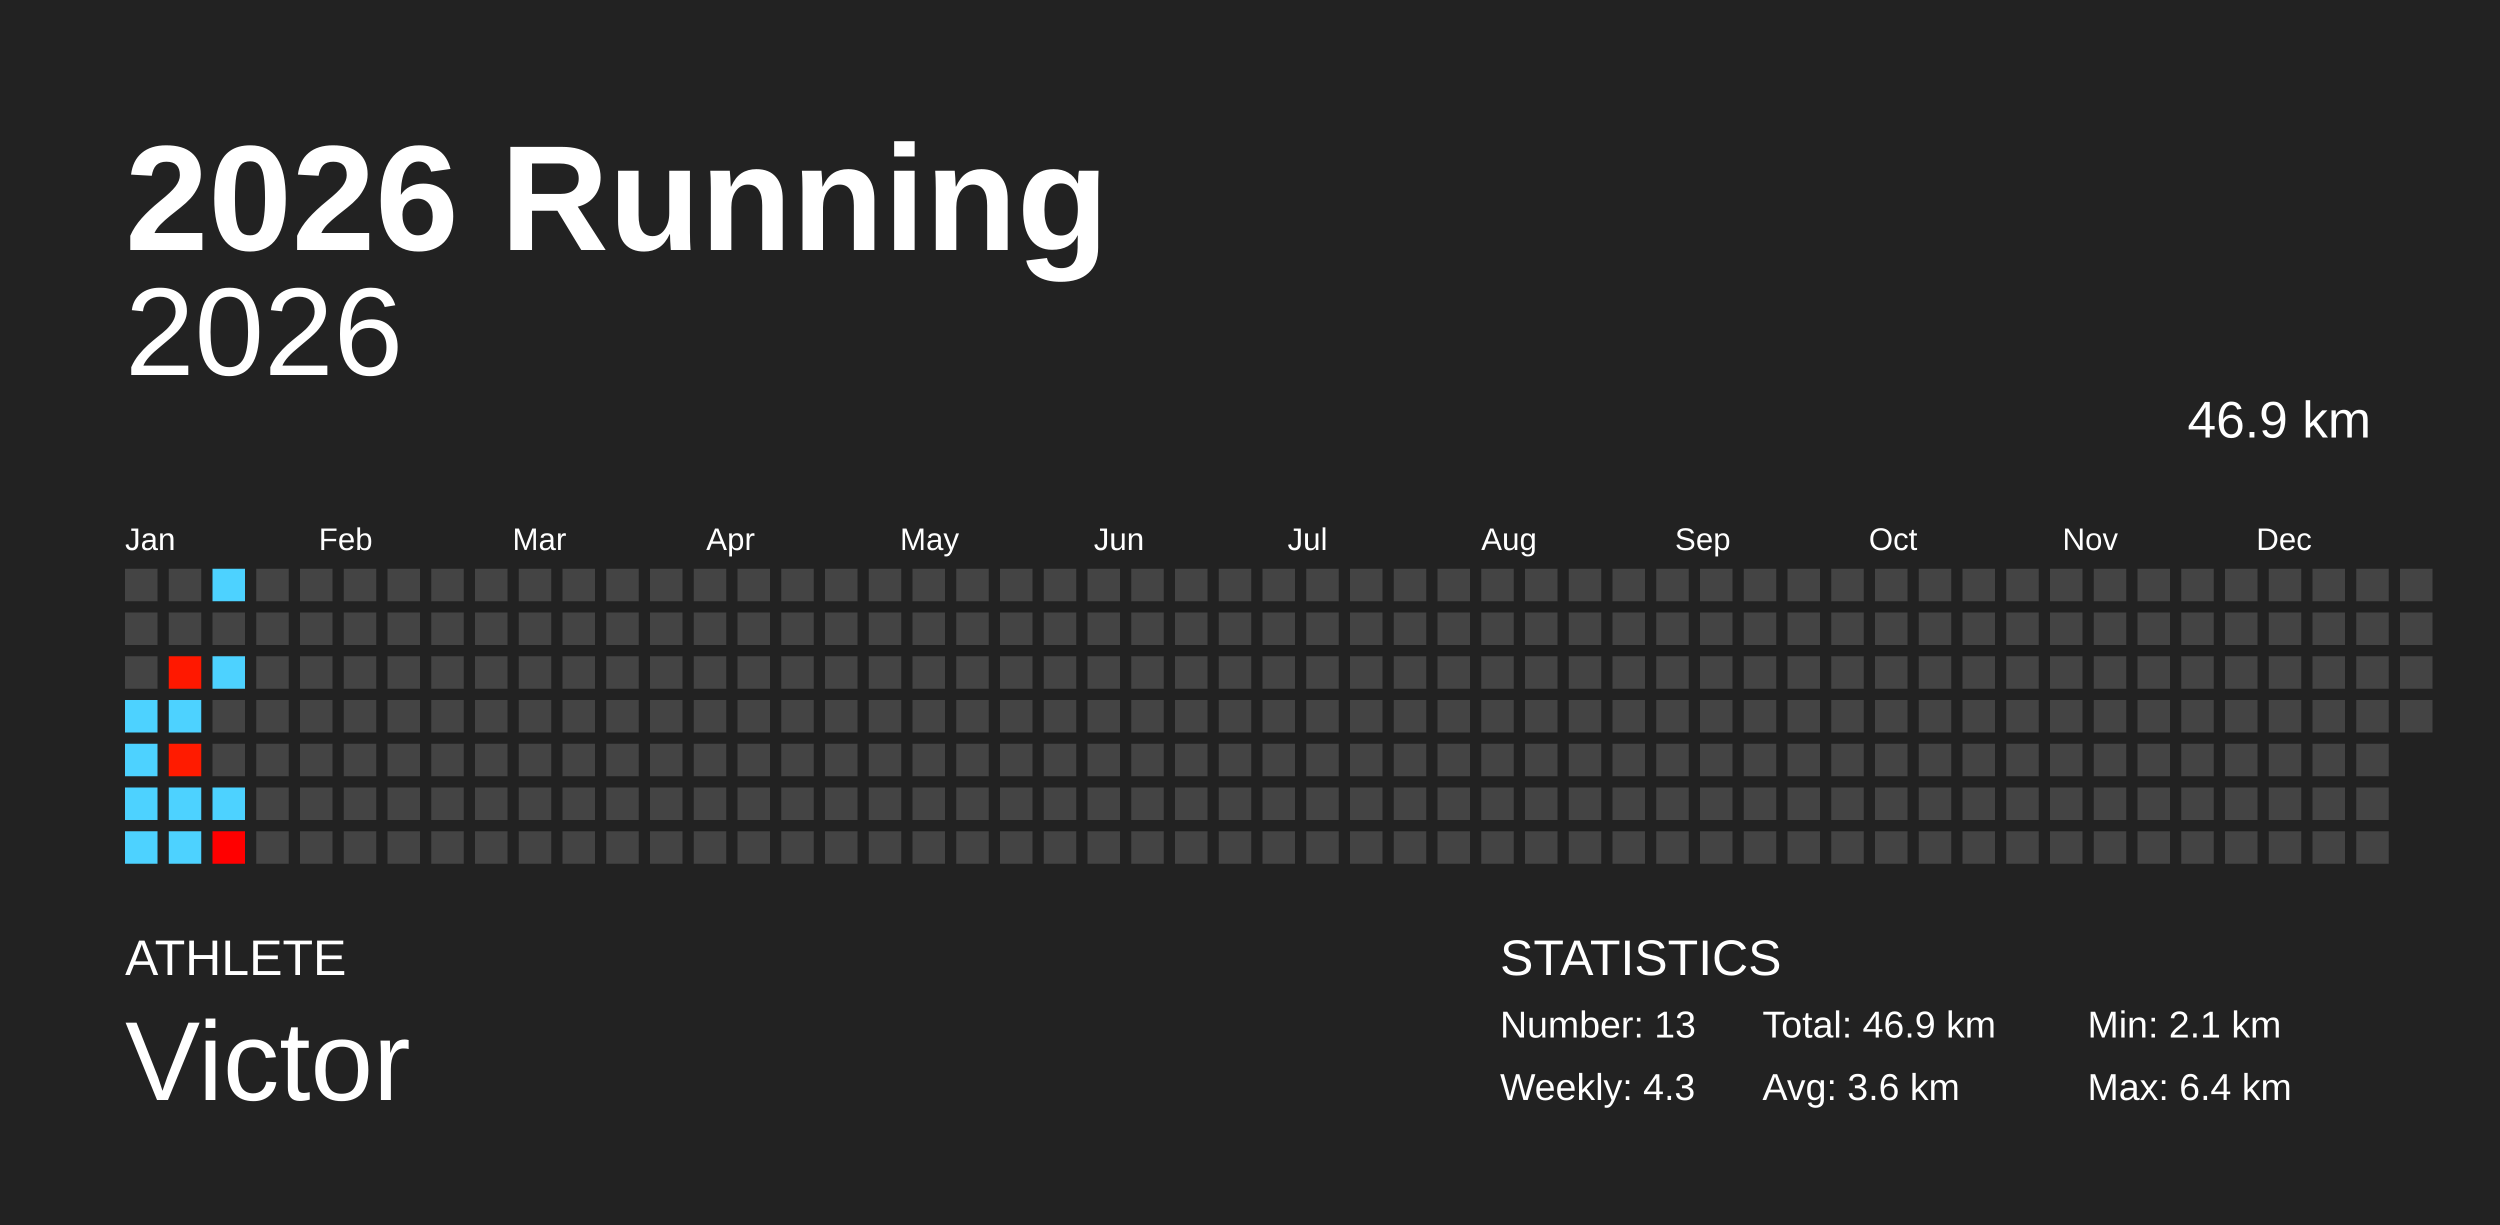
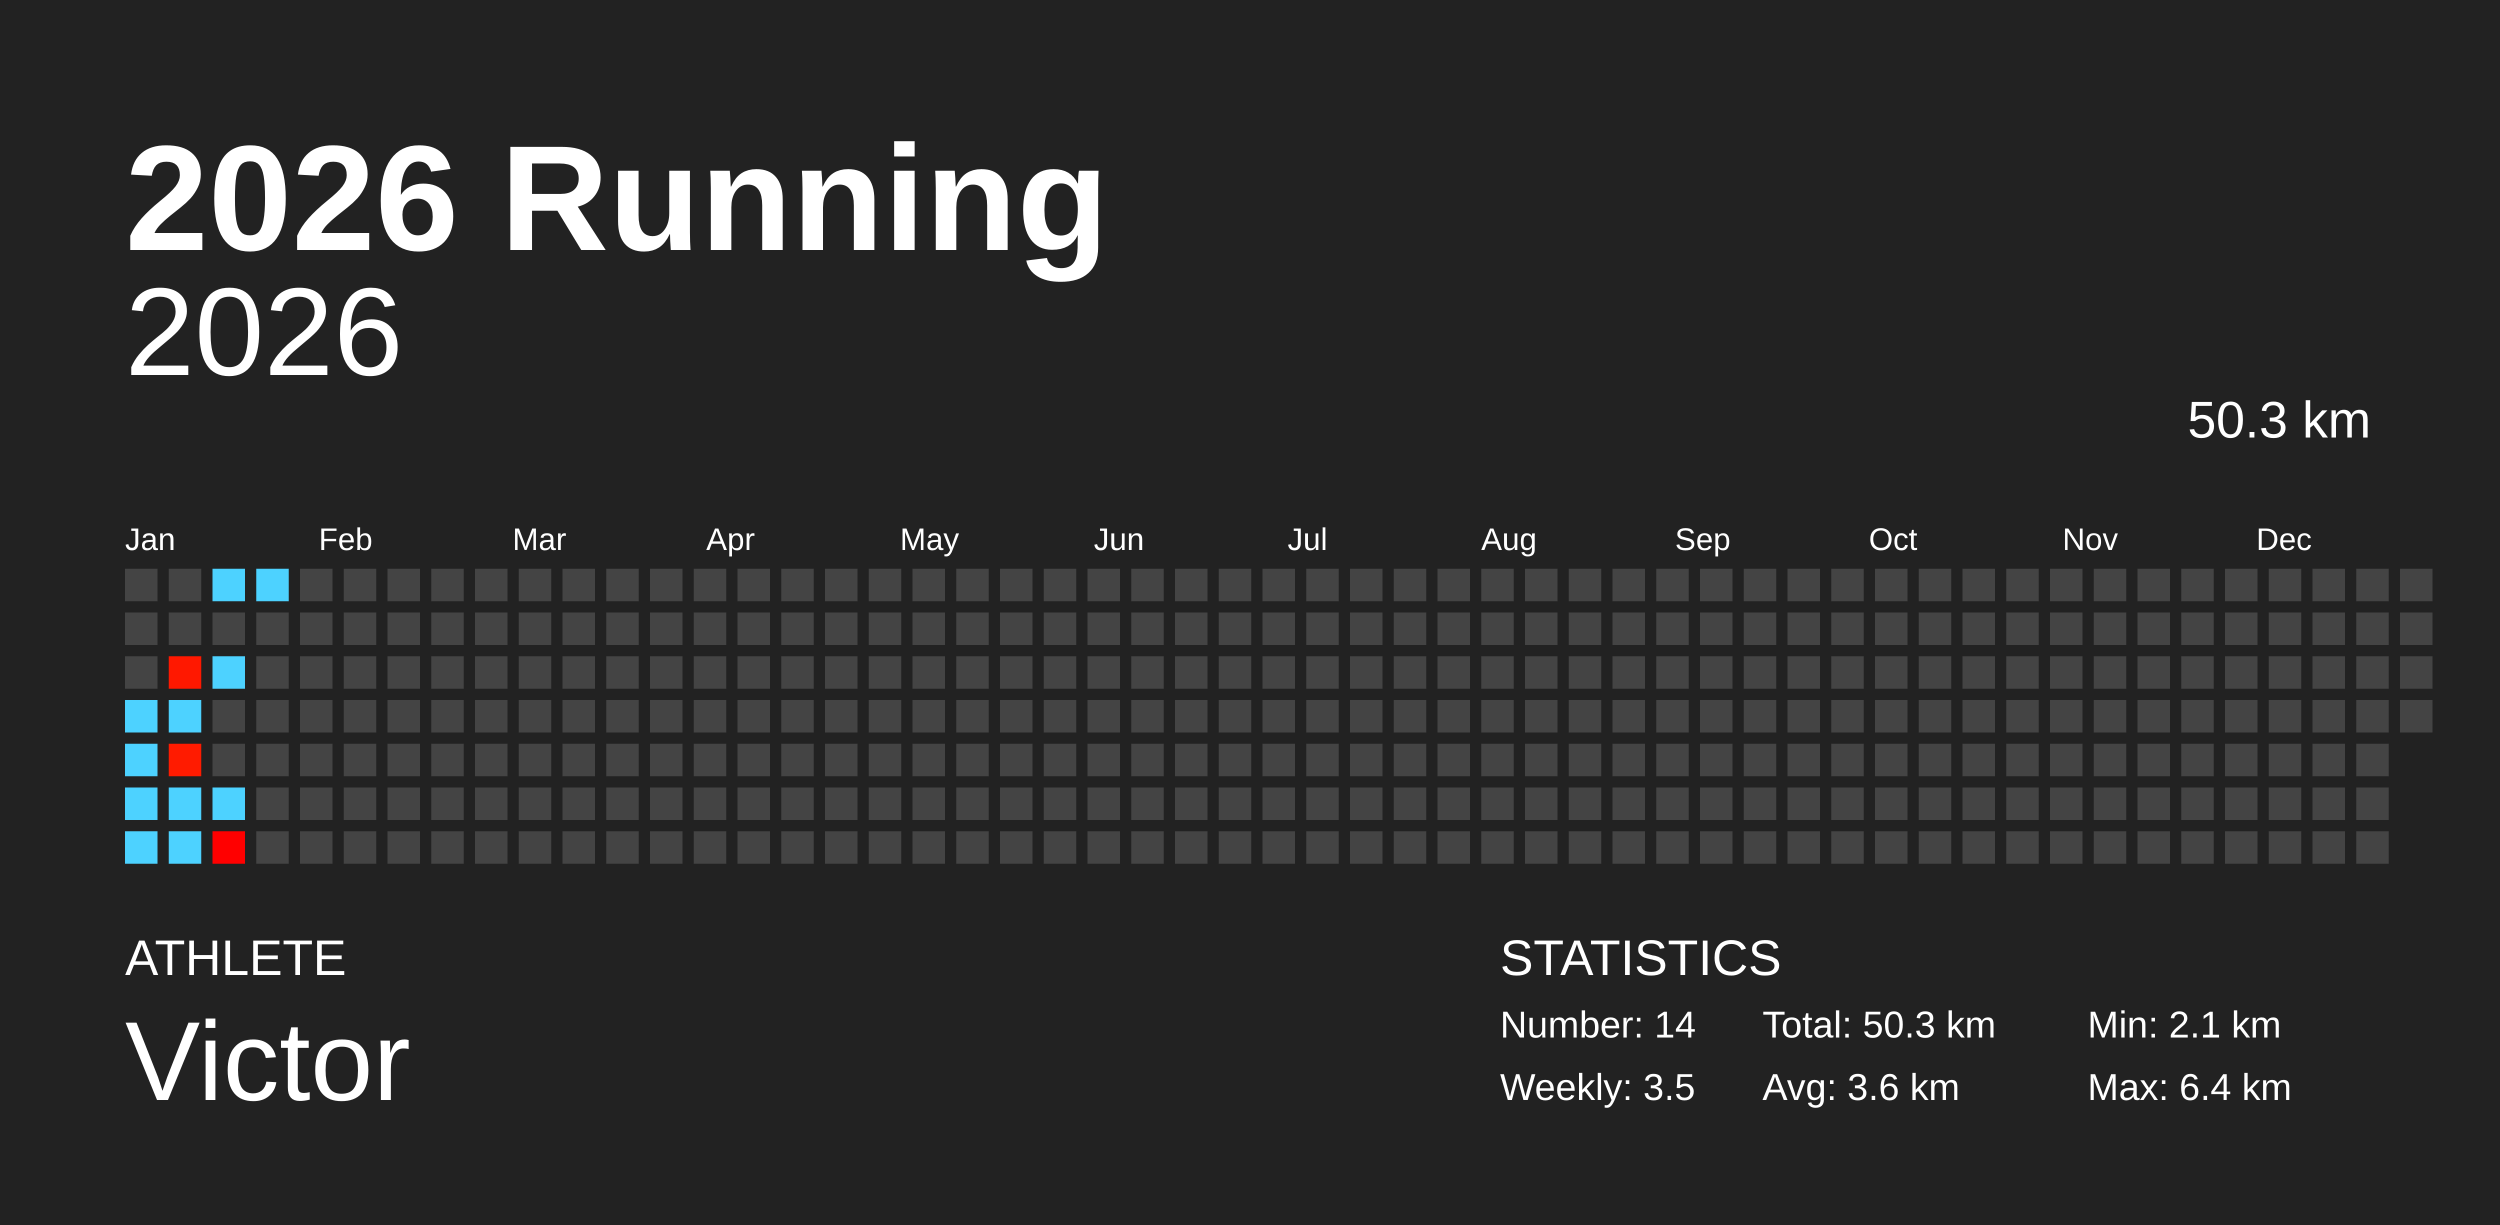
<svg xmlns="http://www.w3.org/2000/svg" baseProfile="full" height="98mm" version="1.1" viewBox="0,0,200,98" width="200mm">
  <defs />
  <rect fill="#222222" height="98" width="200" x="0" y="0" />
  <text fill="#FFFFFF" style="font-size:12px; font-family:Arial; font-weight:bold;" x="10" y="20">2026 Running</text>
  <text fill="#FFFFFF" style="font-size:4px; font-family:Arial" x="10" y="78">ATHLETE</text>
  <text fill="#FFFFFF" style="font-size:9px; font-family:Arial" x="10" y="88">Victor</text>
  <text fill="#FFFFFF" style="font-size:4px; font-family:Arial" x="120" y="78">STATISTICS</text>
-   <text fill="#FFFFFF" style="font-size:3px; font-family:Arial" x="120" y="83">Number: 13</text>
-   <text fill="#FFFFFF" style="font-size:3px; font-family:Arial" x="120" y="88">Weekly: 4.3</text>
-   <text fill="#FFFFFF" style="font-size:3px; font-family:Arial" x="141" y="83">Total: 46.9 km</text>
+   <text fill="#FFFFFF" style="font-size:3px; font-family:Arial" x="120" y="83">Number: 14</text>
+   <text fill="#FFFFFF" style="font-size:3px; font-family:Arial" x="120" y="88">Weekly: 3.5</text>
+   <text fill="#FFFFFF" style="font-size:3px; font-family:Arial" x="141" y="83">Total: 50.3 km</text>
  <text fill="#FFFFFF" style="font-size:3px; font-family:Arial" x="141" y="88">Avg: 3.6 km</text>
  <text fill="#FFFFFF" style="font-size:3px; font-family:Arial" x="167" y="83">Min: 2.1 km</text>
  <text fill="#FFFFFF" style="font-size:3px; font-family:Arial" x="167" y="88">Max: 6.4 km</text>
  <text alignment-baseline="hanging" fill="#FFFFFF" style="font-size:10.0px; font-family:Arial;" x="10" y="30">2026</text>
-   <text alignment-baseline="hanging" fill="#FFFFFF" style="font-size:4.125px; font-family:Arial;" x="175" y="35">46.9 km</text>
+   <text alignment-baseline="hanging" fill="#FFFFFF" style="font-size:4.125px; font-family:Arial;" x="175" y="35">50.3 km</text>
  <text fill="#FFFFFF" style="font-size:2.5px; font-family:Arial" x="10.0" y="44">Jan</text>
  <text fill="#FFFFFF" style="font-size:2.5px; font-family:Arial" x="25.5" y="44">Feb</text>
  <text fill="#FFFFFF" style="font-size:2.5px; font-family:Arial" x="41.0" y="44">Mar</text>
  <text fill="#FFFFFF" style="font-size:2.5px; font-family:Arial" x="56.5" y="44">Apr</text>
  <text fill="#FFFFFF" style="font-size:2.5px; font-family:Arial" x="72.0" y="44">May</text>
  <text fill="#FFFFFF" style="font-size:2.5px; font-family:Arial" x="87.5" y="44">Jun</text>
  <text fill="#FFFFFF" style="font-size:2.5px; font-family:Arial" x="103.0" y="44">Jul</text>
  <text fill="#FFFFFF" style="font-size:2.5px; font-family:Arial" x="118.5" y="44">Aug</text>
  <text fill="#FFFFFF" style="font-size:2.5px; font-family:Arial" x="134.0" y="44">Sep</text>
  <text fill="#FFFFFF" style="font-size:2.5px; font-family:Arial" x="149.5" y="44">Oct</text>
  <text fill="#FFFFFF" style="font-size:2.5px; font-family:Arial" x="165.0" y="44">Nov</text>
  <text fill="#FFFFFF" style="font-size:2.5px; font-family:Arial" x="180.5" y="44">Dec</text>
  <rect fill="#444444" height="2.6" width="2.6" x="10.0" y="45.5" />
  <rect fill="#444444" height="2.6" width="2.6" x="10.0" y="49.0" />
  <rect fill="#444444" height="2.6" width="2.6" x="10.0" y="52.5" />
  <rect fill="#4dd2ff" height="2.6" width="2.6" x="10.0" y="56.0" />
  <rect fill="#4dd2ff" height="2.6" width="2.6" x="10.0" y="59.5" />
  <rect fill="#4dd2ff" height="2.6" width="2.6" x="10.0" y="63.0" />
  <rect fill="#4dd2ff" height="2.6" width="2.6" x="10.0" y="66.5" />
  <rect fill="#444444" height="2.6" width="2.6" x="13.5" y="45.5" />
  <rect fill="#444444" height="2.6" width="2.6" x="13.5" y="49.0" />
  <rect fill="#ff1800" height="2.6" width="2.6" x="13.5" y="52.5" />
  <rect fill="#4dd2ff" height="2.6" width="2.6" x="13.5" y="56.0" />
  <rect fill="#ff1b00" height="2.6" width="2.6" x="13.5" y="59.5" />
  <rect fill="#4dd2ff" height="2.6" width="2.6" x="13.5" y="63.0" />
  <rect fill="#4dd2ff" height="2.6" width="2.6" x="13.5" y="66.5" />
  <rect fill="#4dd2ff" height="2.6" width="2.6" x="17.0" y="45.5" />
  <rect fill="#444444" height="2.6" width="2.6" x="17.0" y="49.0" />
  <rect fill="#4dd2ff" height="2.6" width="2.6" x="17.0" y="52.5" />
  <rect fill="#444444" height="2.6" width="2.6" x="17.0" y="56.0" />
  <rect fill="#444444" height="2.6" width="2.6" x="17.0" y="59.5" />
  <rect fill="#4dd2ff" height="2.6" width="2.6" x="17.0" y="63.0" />
  <rect fill="#ff0000" height="2.6" width="2.6" x="17.0" y="66.5" />
-   <rect fill="#444444" height="2.6" width="2.6" x="20.5" y="45.5" />
+   <rect fill="#4dd2ff" height="2.6" width="2.6" x="20.5" y="45.5" />
  <rect fill="#444444" height="2.6" width="2.6" x="20.5" y="49.0" />
  <rect fill="#444444" height="2.6" width="2.6" x="20.5" y="52.5" />
  <rect fill="#444444" height="2.6" width="2.6" x="20.5" y="56.0" />
  <rect fill="#444444" height="2.6" width="2.6" x="20.5" y="59.5" />
  <rect fill="#444444" height="2.6" width="2.6" x="20.5" y="63.0" />
  <rect fill="#444444" height="2.6" width="2.6" x="20.5" y="66.5" />
  <rect fill="#444444" height="2.6" width="2.6" x="24.0" y="45.5" />
  <rect fill="#444444" height="2.6" width="2.6" x="24.0" y="49.0" />
  <rect fill="#444444" height="2.6" width="2.6" x="24.0" y="52.5" />
  <rect fill="#444444" height="2.6" width="2.6" x="24.0" y="56.0" />
  <rect fill="#444444" height="2.6" width="2.6" x="24.0" y="59.5" />
  <rect fill="#444444" height="2.6" width="2.6" x="24.0" y="63.0" />
  <rect fill="#444444" height="2.6" width="2.6" x="24.0" y="66.5" />
  <rect fill="#444444" height="2.6" width="2.6" x="27.5" y="45.5" />
  <rect fill="#444444" height="2.6" width="2.6" x="27.5" y="49.0" />
  <rect fill="#444444" height="2.6" width="2.6" x="27.5" y="52.5" />
  <rect fill="#444444" height="2.6" width="2.6" x="27.5" y="56.0" />
  <rect fill="#444444" height="2.6" width="2.6" x="27.5" y="59.5" />
  <rect fill="#444444" height="2.6" width="2.6" x="27.5" y="63.0" />
  <rect fill="#444444" height="2.6" width="2.6" x="27.5" y="66.5" />
  <rect fill="#444444" height="2.6" width="2.6" x="31.0" y="45.5" />
  <rect fill="#444444" height="2.6" width="2.6" x="31.0" y="49.0" />
  <rect fill="#444444" height="2.6" width="2.6" x="31.0" y="52.5" />
  <rect fill="#444444" height="2.6" width="2.6" x="31.0" y="56.0" />
  <rect fill="#444444" height="2.6" width="2.6" x="31.0" y="59.5" />
  <rect fill="#444444" height="2.6" width="2.6" x="31.0" y="63.0" />
  <rect fill="#444444" height="2.6" width="2.6" x="31.0" y="66.5" />
  <rect fill="#444444" height="2.6" width="2.6" x="34.5" y="45.5" />
  <rect fill="#444444" height="2.6" width="2.6" x="34.5" y="49.0" />
  <rect fill="#444444" height="2.6" width="2.6" x="34.5" y="52.5" />
  <rect fill="#444444" height="2.6" width="2.6" x="34.5" y="56.0" />
  <rect fill="#444444" height="2.6" width="2.6" x="34.5" y="59.5" />
  <rect fill="#444444" height="2.6" width="2.6" x="34.5" y="63.0" />
  <rect fill="#444444" height="2.6" width="2.6" x="34.5" y="66.5" />
  <rect fill="#444444" height="2.6" width="2.6" x="38.0" y="45.5" />
  <rect fill="#444444" height="2.6" width="2.6" x="38.0" y="49.0" />
  <rect fill="#444444" height="2.6" width="2.6" x="38.0" y="52.5" />
  <rect fill="#444444" height="2.6" width="2.6" x="38.0" y="56.0" />
  <rect fill="#444444" height="2.6" width="2.6" x="38.0" y="59.5" />
  <rect fill="#444444" height="2.6" width="2.6" x="38.0" y="63.0" />
  <rect fill="#444444" height="2.6" width="2.6" x="38.0" y="66.5" />
  <rect fill="#444444" height="2.6" width="2.6" x="41.5" y="45.5" />
  <rect fill="#444444" height="2.6" width="2.6" x="41.5" y="49.0" />
  <rect fill="#444444" height="2.6" width="2.6" x="41.5" y="52.5" />
  <rect fill="#444444" height="2.6" width="2.6" x="41.5" y="56.0" />
  <rect fill="#444444" height="2.6" width="2.6" x="41.5" y="59.5" />
  <rect fill="#444444" height="2.6" width="2.6" x="41.5" y="63.0" />
  <rect fill="#444444" height="2.6" width="2.6" x="41.5" y="66.5" />
  <rect fill="#444444" height="2.6" width="2.6" x="45.0" y="45.5" />
  <rect fill="#444444" height="2.6" width="2.6" x="45.0" y="49.0" />
  <rect fill="#444444" height="2.6" width="2.6" x="45.0" y="52.5" />
  <rect fill="#444444" height="2.6" width="2.6" x="45.0" y="56.0" />
  <rect fill="#444444" height="2.6" width="2.6" x="45.0" y="59.5" />
  <rect fill="#444444" height="2.6" width="2.6" x="45.0" y="63.0" />
  <rect fill="#444444" height="2.6" width="2.6" x="45.0" y="66.5" />
  <rect fill="#444444" height="2.6" width="2.6" x="48.5" y="45.5" />
  <rect fill="#444444" height="2.6" width="2.6" x="48.5" y="49.0" />
  <rect fill="#444444" height="2.6" width="2.6" x="48.5" y="52.5" />
  <rect fill="#444444" height="2.6" width="2.6" x="48.5" y="56.0" />
  <rect fill="#444444" height="2.6" width="2.6" x="48.5" y="59.5" />
  <rect fill="#444444" height="2.6" width="2.6" x="48.5" y="63.0" />
  <rect fill="#444444" height="2.6" width="2.6" x="48.5" y="66.5" />
  <rect fill="#444444" height="2.6" width="2.6" x="52.0" y="45.5" />
  <rect fill="#444444" height="2.6" width="2.6" x="52.0" y="49.0" />
  <rect fill="#444444" height="2.6" width="2.6" x="52.0" y="52.5" />
  <rect fill="#444444" height="2.6" width="2.6" x="52.0" y="56.0" />
  <rect fill="#444444" height="2.6" width="2.6" x="52.0" y="59.5" />
  <rect fill="#444444" height="2.6" width="2.6" x="52.0" y="63.0" />
  <rect fill="#444444" height="2.6" width="2.6" x="52.0" y="66.5" />
  <rect fill="#444444" height="2.6" width="2.6" x="55.5" y="45.5" />
  <rect fill="#444444" height="2.6" width="2.6" x="55.5" y="49.0" />
  <rect fill="#444444" height="2.6" width="2.6" x="55.5" y="52.5" />
  <rect fill="#444444" height="2.6" width="2.6" x="55.5" y="56.0" />
  <rect fill="#444444" height="2.6" width="2.6" x="55.5" y="59.5" />
  <rect fill="#444444" height="2.6" width="2.6" x="55.5" y="63.0" />
  <rect fill="#444444" height="2.6" width="2.6" x="55.5" y="66.5" />
  <rect fill="#444444" height="2.6" width="2.6" x="59.0" y="45.5" />
  <rect fill="#444444" height="2.6" width="2.6" x="59.0" y="49.0" />
  <rect fill="#444444" height="2.6" width="2.6" x="59.0" y="52.5" />
  <rect fill="#444444" height="2.6" width="2.6" x="59.0" y="56.0" />
  <rect fill="#444444" height="2.6" width="2.6" x="59.0" y="59.5" />
  <rect fill="#444444" height="2.6" width="2.6" x="59.0" y="63.0" />
  <rect fill="#444444" height="2.6" width="2.6" x="59.0" y="66.5" />
  <rect fill="#444444" height="2.6" width="2.6" x="62.5" y="45.5" />
  <rect fill="#444444" height="2.6" width="2.6" x="62.5" y="49.0" />
  <rect fill="#444444" height="2.6" width="2.6" x="62.5" y="52.5" />
  <rect fill="#444444" height="2.6" width="2.6" x="62.5" y="56.0" />
  <rect fill="#444444" height="2.6" width="2.6" x="62.5" y="59.5" />
  <rect fill="#444444" height="2.6" width="2.6" x="62.5" y="63.0" />
  <rect fill="#444444" height="2.6" width="2.6" x="62.5" y="66.5" />
  <rect fill="#444444" height="2.6" width="2.6" x="66.0" y="45.5" />
  <rect fill="#444444" height="2.6" width="2.6" x="66.0" y="49.0" />
  <rect fill="#444444" height="2.6" width="2.6" x="66.0" y="52.5" />
  <rect fill="#444444" height="2.6" width="2.6" x="66.0" y="56.0" />
  <rect fill="#444444" height="2.6" width="2.6" x="66.0" y="59.5" />
  <rect fill="#444444" height="2.6" width="2.6" x="66.0" y="63.0" />
  <rect fill="#444444" height="2.6" width="2.6" x="66.0" y="66.5" />
  <rect fill="#444444" height="2.6" width="2.6" x="69.5" y="45.5" />
  <rect fill="#444444" height="2.6" width="2.6" x="69.5" y="49.0" />
  <rect fill="#444444" height="2.6" width="2.6" x="69.5" y="52.5" />
  <rect fill="#444444" height="2.6" width="2.6" x="69.5" y="56.0" />
  <rect fill="#444444" height="2.6" width="2.6" x="69.5" y="59.5" />
  <rect fill="#444444" height="2.6" width="2.6" x="69.5" y="63.0" />
  <rect fill="#444444" height="2.6" width="2.6" x="69.5" y="66.5" />
  <rect fill="#444444" height="2.6" width="2.6" x="73.0" y="45.5" />
  <rect fill="#444444" height="2.6" width="2.6" x="73.0" y="49.0" />
  <rect fill="#444444" height="2.6" width="2.6" x="73.0" y="52.5" />
  <rect fill="#444444" height="2.6" width="2.6" x="73.0" y="56.0" />
  <rect fill="#444444" height="2.6" width="2.6" x="73.0" y="59.5" />
  <rect fill="#444444" height="2.6" width="2.6" x="73.0" y="63.0" />
  <rect fill="#444444" height="2.6" width="2.6" x="73.0" y="66.5" />
  <rect fill="#444444" height="2.6" width="2.6" x="76.5" y="45.5" />
  <rect fill="#444444" height="2.6" width="2.6" x="76.5" y="49.0" />
  <rect fill="#444444" height="2.6" width="2.6" x="76.5" y="52.5" />
  <rect fill="#444444" height="2.6" width="2.6" x="76.5" y="56.0" />
  <rect fill="#444444" height="2.6" width="2.6" x="76.5" y="59.5" />
  <rect fill="#444444" height="2.6" width="2.6" x="76.5" y="63.0" />
  <rect fill="#444444" height="2.6" width="2.6" x="76.5" y="66.5" />
  <rect fill="#444444" height="2.6" width="2.6" x="80.0" y="45.5" />
  <rect fill="#444444" height="2.6" width="2.6" x="80.0" y="49.0" />
  <rect fill="#444444" height="2.6" width="2.6" x="80.0" y="52.5" />
  <rect fill="#444444" height="2.6" width="2.6" x="80.0" y="56.0" />
  <rect fill="#444444" height="2.6" width="2.6" x="80.0" y="59.5" />
  <rect fill="#444444" height="2.6" width="2.6" x="80.0" y="63.0" />
  <rect fill="#444444" height="2.6" width="2.6" x="80.0" y="66.5" />
  <rect fill="#444444" height="2.6" width="2.6" x="83.5" y="45.5" />
  <rect fill="#444444" height="2.6" width="2.6" x="83.5" y="49.0" />
  <rect fill="#444444" height="2.6" width="2.6" x="83.5" y="52.5" />
  <rect fill="#444444" height="2.6" width="2.6" x="83.5" y="56.0" />
  <rect fill="#444444" height="2.6" width="2.6" x="83.5" y="59.5" />
  <rect fill="#444444" height="2.6" width="2.6" x="83.5" y="63.0" />
  <rect fill="#444444" height="2.6" width="2.6" x="83.5" y="66.5" />
  <rect fill="#444444" height="2.6" width="2.6" x="87.0" y="45.5" />
  <rect fill="#444444" height="2.6" width="2.6" x="87.0" y="49.0" />
  <rect fill="#444444" height="2.6" width="2.6" x="87.0" y="52.5" />
  <rect fill="#444444" height="2.6" width="2.6" x="87.0" y="56.0" />
  <rect fill="#444444" height="2.6" width="2.6" x="87.0" y="59.5" />
  <rect fill="#444444" height="2.6" width="2.6" x="87.0" y="63.0" />
  <rect fill="#444444" height="2.6" width="2.6" x="87.0" y="66.5" />
  <rect fill="#444444" height="2.6" width="2.6" x="90.5" y="45.5" />
  <rect fill="#444444" height="2.6" width="2.6" x="90.5" y="49.0" />
  <rect fill="#444444" height="2.6" width="2.6" x="90.5" y="52.5" />
  <rect fill="#444444" height="2.6" width="2.6" x="90.5" y="56.0" />
  <rect fill="#444444" height="2.6" width="2.6" x="90.5" y="59.5" />
  <rect fill="#444444" height="2.6" width="2.6" x="90.5" y="63.0" />
  <rect fill="#444444" height="2.6" width="2.6" x="90.5" y="66.5" />
  <rect fill="#444444" height="2.6" width="2.6" x="94.0" y="45.5" />
  <rect fill="#444444" height="2.6" width="2.6" x="94.0" y="49.0" />
  <rect fill="#444444" height="2.6" width="2.6" x="94.0" y="52.5" />
  <rect fill="#444444" height="2.6" width="2.6" x="94.0" y="56.0" />
  <rect fill="#444444" height="2.6" width="2.6" x="94.0" y="59.5" />
  <rect fill="#444444" height="2.6" width="2.6" x="94.0" y="63.0" />
  <rect fill="#444444" height="2.6" width="2.6" x="94.0" y="66.5" />
  <rect fill="#444444" height="2.6" width="2.6" x="97.5" y="45.5" />
  <rect fill="#444444" height="2.6" width="2.6" x="97.5" y="49.0" />
  <rect fill="#444444" height="2.6" width="2.6" x="97.5" y="52.5" />
  <rect fill="#444444" height="2.6" width="2.6" x="97.5" y="56.0" />
  <rect fill="#444444" height="2.6" width="2.6" x="97.5" y="59.5" />
  <rect fill="#444444" height="2.6" width="2.6" x="97.5" y="63.0" />
  <rect fill="#444444" height="2.6" width="2.6" x="97.5" y="66.5" />
  <rect fill="#444444" height="2.6" width="2.6" x="101.0" y="45.5" />
  <rect fill="#444444" height="2.6" width="2.6" x="101.0" y="49.0" />
  <rect fill="#444444" height="2.6" width="2.6" x="101.0" y="52.5" />
  <rect fill="#444444" height="2.6" width="2.6" x="101.0" y="56.0" />
  <rect fill="#444444" height="2.6" width="2.6" x="101.0" y="59.5" />
  <rect fill="#444444" height="2.6" width="2.6" x="101.0" y="63.0" />
  <rect fill="#444444" height="2.6" width="2.6" x="101.0" y="66.5" />
  <rect fill="#444444" height="2.6" width="2.6" x="104.5" y="45.5" />
  <rect fill="#444444" height="2.6" width="2.6" x="104.5" y="49.0" />
  <rect fill="#444444" height="2.6" width="2.6" x="104.5" y="52.5" />
  <rect fill="#444444" height="2.6" width="2.6" x="104.5" y="56.0" />
  <rect fill="#444444" height="2.6" width="2.6" x="104.5" y="59.5" />
  <rect fill="#444444" height="2.6" width="2.6" x="104.5" y="63.0" />
  <rect fill="#444444" height="2.6" width="2.6" x="104.5" y="66.5" />
  <rect fill="#444444" height="2.6" width="2.6" x="108.0" y="45.5" />
  <rect fill="#444444" height="2.6" width="2.6" x="108.0" y="49.0" />
  <rect fill="#444444" height="2.6" width="2.6" x="108.0" y="52.5" />
  <rect fill="#444444" height="2.6" width="2.6" x="108.0" y="56.0" />
  <rect fill="#444444" height="2.6" width="2.6" x="108.0" y="59.5" />
  <rect fill="#444444" height="2.6" width="2.6" x="108.0" y="63.0" />
  <rect fill="#444444" height="2.6" width="2.6" x="108.0" y="66.5" />
  <rect fill="#444444" height="2.6" width="2.6" x="111.5" y="45.5" />
  <rect fill="#444444" height="2.6" width="2.6" x="111.5" y="49.0" />
  <rect fill="#444444" height="2.6" width="2.6" x="111.5" y="52.5" />
  <rect fill="#444444" height="2.6" width="2.6" x="111.5" y="56.0" />
  <rect fill="#444444" height="2.6" width="2.6" x="111.5" y="59.5" />
  <rect fill="#444444" height="2.6" width="2.6" x="111.5" y="63.0" />
  <rect fill="#444444" height="2.6" width="2.6" x="111.5" y="66.5" />
  <rect fill="#444444" height="2.6" width="2.6" x="115.0" y="45.5" />
  <rect fill="#444444" height="2.6" width="2.6" x="115.0" y="49.0" />
  <rect fill="#444444" height="2.6" width="2.6" x="115.0" y="52.5" />
  <rect fill="#444444" height="2.6" width="2.6" x="115.0" y="56.0" />
  <rect fill="#444444" height="2.6" width="2.6" x="115.0" y="59.5" />
  <rect fill="#444444" height="2.6" width="2.6" x="115.0" y="63.0" />
  <rect fill="#444444" height="2.6" width="2.6" x="115.0" y="66.5" />
  <rect fill="#444444" height="2.6" width="2.6" x="118.5" y="45.5" />
  <rect fill="#444444" height="2.6" width="2.6" x="118.5" y="49.0" />
  <rect fill="#444444" height="2.6" width="2.6" x="118.5" y="52.5" />
  <rect fill="#444444" height="2.6" width="2.6" x="118.5" y="56.0" />
  <rect fill="#444444" height="2.6" width="2.6" x="118.5" y="59.5" />
  <rect fill="#444444" height="2.6" width="2.6" x="118.5" y="63.0" />
  <rect fill="#444444" height="2.6" width="2.6" x="118.5" y="66.5" />
  <rect fill="#444444" height="2.6" width="2.6" x="122.0" y="45.5" />
  <rect fill="#444444" height="2.6" width="2.6" x="122.0" y="49.0" />
  <rect fill="#444444" height="2.6" width="2.6" x="122.0" y="52.5" />
  <rect fill="#444444" height="2.6" width="2.6" x="122.0" y="56.0" />
  <rect fill="#444444" height="2.6" width="2.6" x="122.0" y="59.5" />
  <rect fill="#444444" height="2.6" width="2.6" x="122.0" y="63.0" />
  <rect fill="#444444" height="2.6" width="2.6" x="122.0" y="66.5" />
  <rect fill="#444444" height="2.6" width="2.6" x="125.5" y="45.5" />
  <rect fill="#444444" height="2.6" width="2.6" x="125.5" y="49.0" />
  <rect fill="#444444" height="2.6" width="2.6" x="125.5" y="52.5" />
  <rect fill="#444444" height="2.6" width="2.6" x="125.5" y="56.0" />
  <rect fill="#444444" height="2.6" width="2.6" x="125.5" y="59.5" />
  <rect fill="#444444" height="2.6" width="2.6" x="125.5" y="63.0" />
  <rect fill="#444444" height="2.6" width="2.6" x="125.5" y="66.5" />
  <rect fill="#444444" height="2.6" width="2.6" x="129.0" y="45.5" />
  <rect fill="#444444" height="2.6" width="2.6" x="129.0" y="49.0" />
  <rect fill="#444444" height="2.6" width="2.6" x="129.0" y="52.5" />
  <rect fill="#444444" height="2.6" width="2.6" x="129.0" y="56.0" />
  <rect fill="#444444" height="2.6" width="2.6" x="129.0" y="59.5" />
  <rect fill="#444444" height="2.6" width="2.6" x="129.0" y="63.0" />
  <rect fill="#444444" height="2.6" width="2.6" x="129.0" y="66.5" />
  <rect fill="#444444" height="2.6" width="2.6" x="132.5" y="45.5" />
  <rect fill="#444444" height="2.6" width="2.6" x="132.5" y="49.0" />
  <rect fill="#444444" height="2.6" width="2.6" x="132.5" y="52.5" />
  <rect fill="#444444" height="2.6" width="2.6" x="132.5" y="56.0" />
  <rect fill="#444444" height="2.6" width="2.6" x="132.5" y="59.5" />
  <rect fill="#444444" height="2.6" width="2.6" x="132.5" y="63.0" />
  <rect fill="#444444" height="2.6" width="2.6" x="132.5" y="66.5" />
  <rect fill="#444444" height="2.6" width="2.6" x="136.0" y="45.5" />
  <rect fill="#444444" height="2.6" width="2.6" x="136.0" y="49.0" />
  <rect fill="#444444" height="2.6" width="2.6" x="136.0" y="52.5" />
  <rect fill="#444444" height="2.6" width="2.6" x="136.0" y="56.0" />
  <rect fill="#444444" height="2.6" width="2.6" x="136.0" y="59.5" />
  <rect fill="#444444" height="2.6" width="2.6" x="136.0" y="63.0" />
  <rect fill="#444444" height="2.6" width="2.6" x="136.0" y="66.5" />
  <rect fill="#444444" height="2.6" width="2.6" x="139.5" y="45.5" />
  <rect fill="#444444" height="2.6" width="2.6" x="139.5" y="49.0" />
  <rect fill="#444444" height="2.6" width="2.6" x="139.5" y="52.5" />
  <rect fill="#444444" height="2.6" width="2.6" x="139.5" y="56.0" />
  <rect fill="#444444" height="2.6" width="2.6" x="139.5" y="59.5" />
  <rect fill="#444444" height="2.6" width="2.6" x="139.5" y="63.0" />
  <rect fill="#444444" height="2.6" width="2.6" x="139.5" y="66.5" />
  <rect fill="#444444" height="2.6" width="2.6" x="143.0" y="45.5" />
  <rect fill="#444444" height="2.6" width="2.6" x="143.0" y="49.0" />
  <rect fill="#444444" height="2.6" width="2.6" x="143.0" y="52.5" />
  <rect fill="#444444" height="2.6" width="2.6" x="143.0" y="56.0" />
  <rect fill="#444444" height="2.6" width="2.6" x="143.0" y="59.5" />
  <rect fill="#444444" height="2.6" width="2.6" x="143.0" y="63.0" />
  <rect fill="#444444" height="2.6" width="2.6" x="143.0" y="66.5" />
  <rect fill="#444444" height="2.6" width="2.6" x="146.5" y="45.5" />
  <rect fill="#444444" height="2.6" width="2.6" x="146.5" y="49.0" />
  <rect fill="#444444" height="2.6" width="2.6" x="146.5" y="52.5" />
  <rect fill="#444444" height="2.6" width="2.6" x="146.5" y="56.0" />
  <rect fill="#444444" height="2.6" width="2.6" x="146.5" y="59.5" />
  <rect fill="#444444" height="2.6" width="2.6" x="146.5" y="63.0" />
  <rect fill="#444444" height="2.6" width="2.6" x="146.5" y="66.5" />
  <rect fill="#444444" height="2.6" width="2.6" x="150.0" y="45.5" />
  <rect fill="#444444" height="2.6" width="2.6" x="150.0" y="49.0" />
  <rect fill="#444444" height="2.6" width="2.6" x="150.0" y="52.5" />
  <rect fill="#444444" height="2.6" width="2.6" x="150.0" y="56.0" />
  <rect fill="#444444" height="2.6" width="2.6" x="150.0" y="59.5" />
  <rect fill="#444444" height="2.6" width="2.6" x="150.0" y="63.0" />
  <rect fill="#444444" height="2.6" width="2.6" x="150.0" y="66.5" />
  <rect fill="#444444" height="2.6" width="2.6" x="153.5" y="45.5" />
  <rect fill="#444444" height="2.6" width="2.6" x="153.5" y="49.0" />
  <rect fill="#444444" height="2.6" width="2.6" x="153.5" y="52.5" />
  <rect fill="#444444" height="2.6" width="2.6" x="153.5" y="56.0" />
  <rect fill="#444444" height="2.6" width="2.6" x="153.5" y="59.5" />
  <rect fill="#444444" height="2.6" width="2.6" x="153.5" y="63.0" />
  <rect fill="#444444" height="2.6" width="2.6" x="153.5" y="66.5" />
  <rect fill="#444444" height="2.6" width="2.6" x="157.0" y="45.5" />
  <rect fill="#444444" height="2.6" width="2.6" x="157.0" y="49.0" />
  <rect fill="#444444" height="2.6" width="2.6" x="157.0" y="52.5" />
  <rect fill="#444444" height="2.6" width="2.6" x="157.0" y="56.0" />
  <rect fill="#444444" height="2.6" width="2.6" x="157.0" y="59.5" />
  <rect fill="#444444" height="2.6" width="2.6" x="157.0" y="63.0" />
  <rect fill="#444444" height="2.6" width="2.6" x="157.0" y="66.5" />
  <rect fill="#444444" height="2.6" width="2.6" x="160.5" y="45.5" />
  <rect fill="#444444" height="2.6" width="2.6" x="160.5" y="49.0" />
  <rect fill="#444444" height="2.6" width="2.6" x="160.5" y="52.5" />
  <rect fill="#444444" height="2.6" width="2.6" x="160.5" y="56.0" />
  <rect fill="#444444" height="2.6" width="2.6" x="160.5" y="59.5" />
  <rect fill="#444444" height="2.6" width="2.6" x="160.5" y="63.0" />
  <rect fill="#444444" height="2.6" width="2.6" x="160.5" y="66.5" />
  <rect fill="#444444" height="2.6" width="2.6" x="164.0" y="45.5" />
  <rect fill="#444444" height="2.6" width="2.6" x="164.0" y="49.0" />
  <rect fill="#444444" height="2.6" width="2.6" x="164.0" y="52.5" />
  <rect fill="#444444" height="2.6" width="2.6" x="164.0" y="56.0" />
  <rect fill="#444444" height="2.6" width="2.6" x="164.0" y="59.5" />
  <rect fill="#444444" height="2.6" width="2.6" x="164.0" y="63.0" />
  <rect fill="#444444" height="2.6" width="2.6" x="164.0" y="66.5" />
  <rect fill="#444444" height="2.6" width="2.6" x="167.5" y="45.5" />
  <rect fill="#444444" height="2.6" width="2.6" x="167.5" y="49.0" />
  <rect fill="#444444" height="2.6" width="2.6" x="167.5" y="52.5" />
  <rect fill="#444444" height="2.6" width="2.6" x="167.5" y="56.0" />
  <rect fill="#444444" height="2.6" width="2.6" x="167.5" y="59.5" />
  <rect fill="#444444" height="2.6" width="2.6" x="167.5" y="63.0" />
  <rect fill="#444444" height="2.6" width="2.6" x="167.5" y="66.5" />
  <rect fill="#444444" height="2.6" width="2.6" x="171.0" y="45.5" />
  <rect fill="#444444" height="2.6" width="2.6" x="171.0" y="49.0" />
  <rect fill="#444444" height="2.6" width="2.6" x="171.0" y="52.5" />
  <rect fill="#444444" height="2.6" width="2.6" x="171.0" y="56.0" />
  <rect fill="#444444" height="2.6" width="2.6" x="171.0" y="59.5" />
  <rect fill="#444444" height="2.6" width="2.6" x="171.0" y="63.0" />
  <rect fill="#444444" height="2.6" width="2.6" x="171.0" y="66.5" />
  <rect fill="#444444" height="2.6" width="2.6" x="174.5" y="45.5" />
  <rect fill="#444444" height="2.6" width="2.6" x="174.5" y="49.0" />
  <rect fill="#444444" height="2.6" width="2.6" x="174.5" y="52.5" />
  <rect fill="#444444" height="2.6" width="2.6" x="174.5" y="56.0" />
  <rect fill="#444444" height="2.6" width="2.6" x="174.5" y="59.5" />
  <rect fill="#444444" height="2.6" width="2.6" x="174.5" y="63.0" />
  <rect fill="#444444" height="2.6" width="2.6" x="174.5" y="66.5" />
  <rect fill="#444444" height="2.6" width="2.6" x="178.0" y="45.5" />
  <rect fill="#444444" height="2.6" width="2.6" x="178.0" y="49.0" />
  <rect fill="#444444" height="2.6" width="2.6" x="178.0" y="52.5" />
  <rect fill="#444444" height="2.6" width="2.6" x="178.0" y="56.0" />
  <rect fill="#444444" height="2.6" width="2.6" x="178.0" y="59.5" />
  <rect fill="#444444" height="2.6" width="2.6" x="178.0" y="63.0" />
  <rect fill="#444444" height="2.6" width="2.6" x="178.0" y="66.5" />
  <rect fill="#444444" height="2.6" width="2.6" x="181.5" y="45.5" />
  <rect fill="#444444" height="2.6" width="2.6" x="181.5" y="49.0" />
  <rect fill="#444444" height="2.6" width="2.6" x="181.5" y="52.5" />
  <rect fill="#444444" height="2.6" width="2.6" x="181.5" y="56.0" />
  <rect fill="#444444" height="2.6" width="2.6" x="181.5" y="59.5" />
  <rect fill="#444444" height="2.6" width="2.6" x="181.5" y="63.0" />
  <rect fill="#444444" height="2.6" width="2.6" x="181.5" y="66.5" />
  <rect fill="#444444" height="2.6" width="2.6" x="185.0" y="45.5" />
  <rect fill="#444444" height="2.6" width="2.6" x="185.0" y="49.0" />
  <rect fill="#444444" height="2.6" width="2.6" x="185.0" y="52.5" />
  <rect fill="#444444" height="2.6" width="2.6" x="185.0" y="56.0" />
  <rect fill="#444444" height="2.6" width="2.6" x="185.0" y="59.5" />
  <rect fill="#444444" height="2.6" width="2.6" x="185.0" y="63.0" />
  <rect fill="#444444" height="2.6" width="2.6" x="185.0" y="66.5" />
  <rect fill="#444444" height="2.6" width="2.6" x="188.5" y="45.5" />
  <rect fill="#444444" height="2.6" width="2.6" x="188.5" y="49.0" />
  <rect fill="#444444" height="2.6" width="2.6" x="188.5" y="52.5" />
  <rect fill="#444444" height="2.6" width="2.6" x="188.5" y="56.0" />
  <rect fill="#444444" height="2.6" width="2.6" x="188.5" y="59.5" />
  <rect fill="#444444" height="2.6" width="2.6" x="188.5" y="63.0" />
  <rect fill="#444444" height="2.6" width="2.6" x="188.5" y="66.5" />
  <rect fill="#444444" height="2.6" width="2.6" x="192.0" y="45.5" />
  <rect fill="#444444" height="2.6" width="2.6" x="192.0" y="49.0" />
  <rect fill="#444444" height="2.6" width="2.6" x="192.0" y="52.5" />
  <rect fill="#444444" height="2.6" width="2.6" x="192.0" y="56.0" />
</svg>
